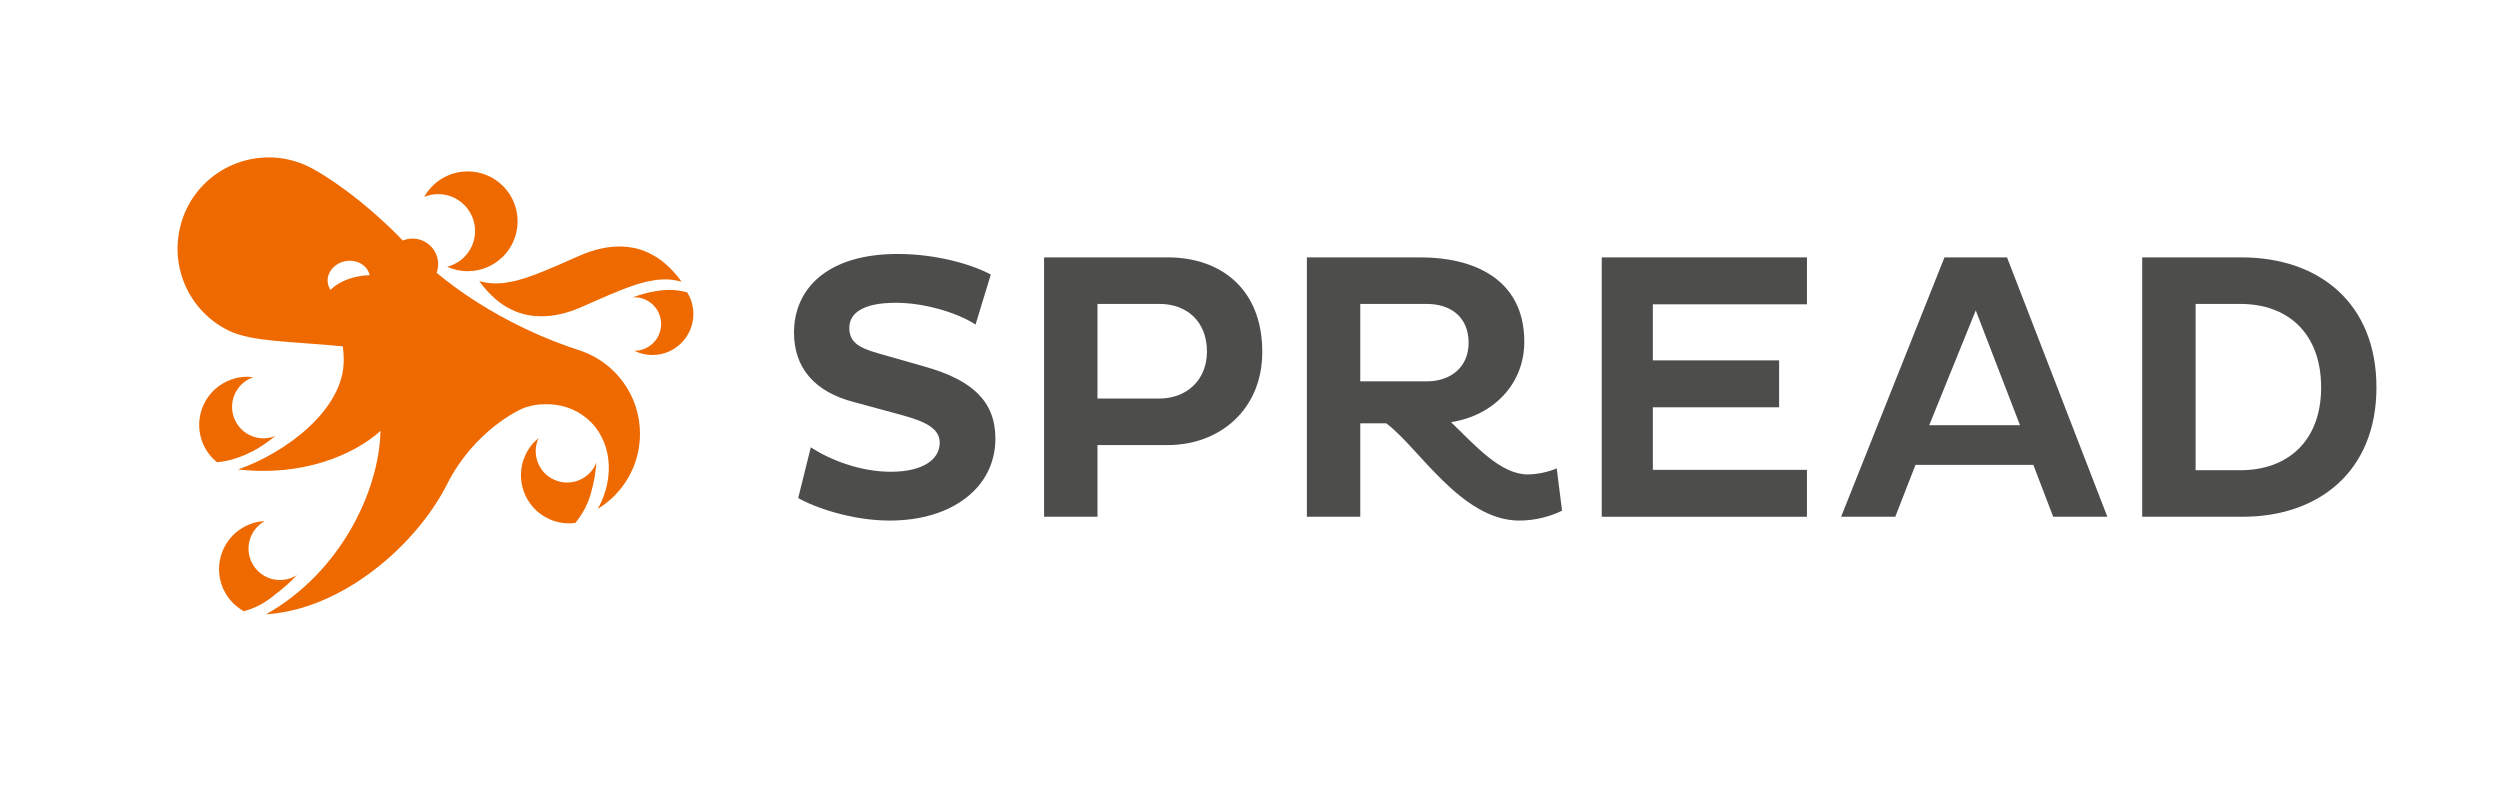
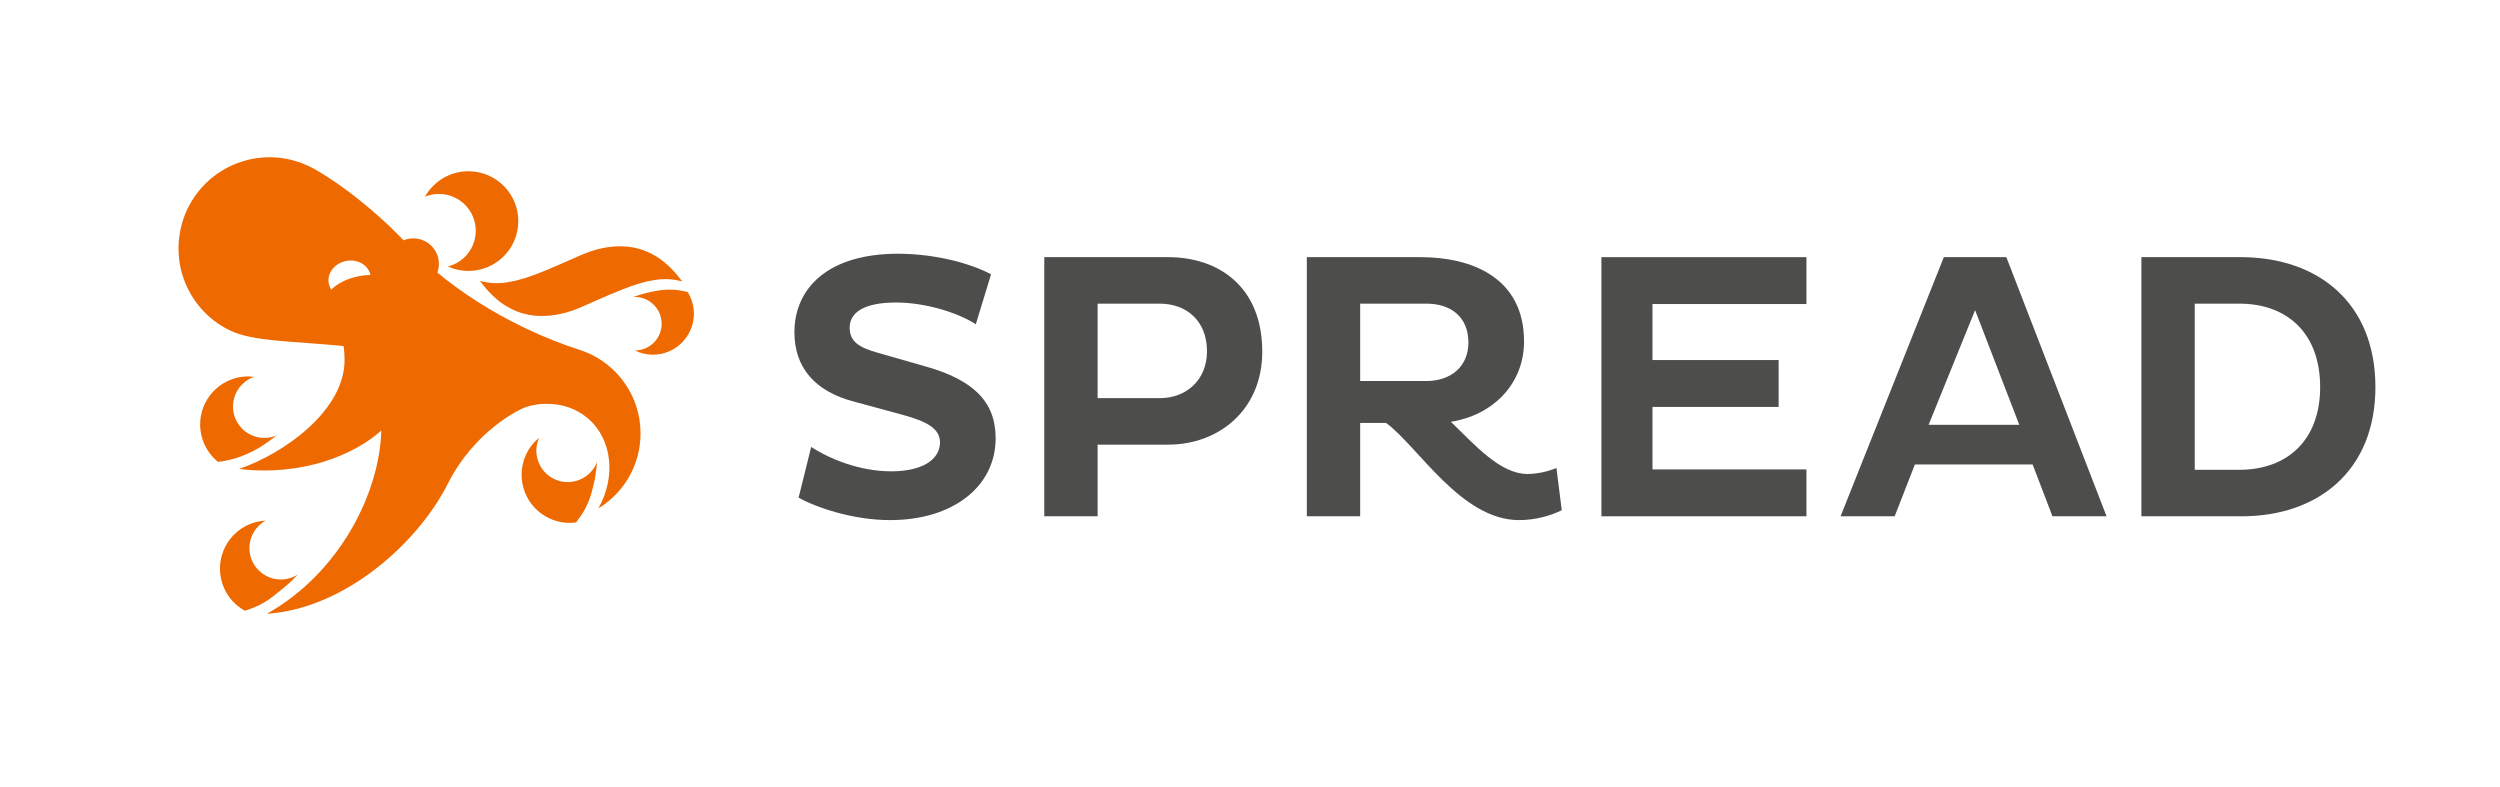
- <svg xmlns="http://www.w3.org/2000/svg" version="1.1" x="0" y="0" width="534.904" height="168.51" viewBox="0, 0, 534.904, 168.51">
+ <svg xmlns="http://www.w3.org/2000/svg" version="1.1" x="0" y="0" width="251" height="79" viewBox="0, 0, 534.904, 168.51">
  <g id="Layer_1">
    <path d="M182.617,86.002 C174.211,83.798 169.886,78.657 169.886,71.149 C169.886,61.927 176.823,54.337 192.085,54.337 C200.082,54.337 207.755,56.458 211.996,58.744 L208.733,69.435 C204.652,66.824 197.716,64.784 191.676,64.784 C184.656,64.784 181.718,66.986 181.718,70.169 C181.718,73.189 183.759,74.413 187.758,75.556 L198.041,78.494 C208.08,81.35 212.978,85.92 212.978,93.837 C212.978,104.283 203.754,111.383 190.371,111.383 C182.29,111.383 174.374,108.608 170.783,106.568 L173.478,95.714 C177.476,98.325 183.923,100.937 190.615,100.937 C197.308,100.937 201.061,98.407 201.061,94.735 C201.061,91.715 198.123,90.246 193.145,88.859 z" fill="#4D4D4C" />
    <path d="M234.818,65.028 L234.818,85.267 L248.12,85.267 C253.753,85.267 258.241,81.432 258.241,75.229 C258.241,68.619 253.753,65.028 248.12,65.028 z M223.393,55.071 L249.917,55.071 C260.772,55.071 270.076,61.436 270.076,75.31 C270.076,87.797 260.772,95.224 249.917,95.224 L234.818,95.224 L234.818,110.567 L223.393,110.567 z" fill="#4D4D4C" />
    <path d="M291.046,65.028 L291.046,81.595 L305.248,81.595 C310.47,81.595 314.224,78.494 314.224,73.352 C314.224,67.884 310.47,65.028 305.248,65.028 z M279.621,55.071 L304.023,55.071 C314.958,55.071 326.14,59.478 326.14,73.107 C326.14,82.329 319.367,88.94 310.47,90.327 C315.693,95.387 321.08,101.508 326.875,101.508 C328.751,101.508 331.281,101.018 333.076,100.203 L334.22,109.261 C331.934,110.405 328.671,111.383 325.079,111.383 C312.674,111.383 303.533,95.713 296.597,90.572 L291.046,90.572 L291.046,110.567 L279.621,110.567 z" fill="#4D4D4C" />
    <path d="M342.711,110.567 L342.711,55.071 L386.618,55.071 L386.618,65.11 L353.647,65.11 L353.647,77.106 L380.662,77.106 L380.662,87.145 L353.647,87.145 L353.647,100.529 L386.618,100.529 L386.618,110.567 z" fill="#4D4D4C" />
    <path d="M412.779,90.98 L432.201,90.98 L422.736,66.415 z M416.043,55.07 L429.427,55.07 L450.891,110.567 L439.303,110.567 L435.058,99.467 L409.841,99.467 L405.515,110.567 L393.926,110.567 z" fill="#4D4D4C" />
    <path d="M469.775,65.028 L469.775,100.61 L479.331,100.61 C489.532,100.61 496.632,94.326 496.632,82.9 C496.632,71.312 489.532,65.028 479.331,65.028 z M458.35,55.071 L479.82,55.071 C496.225,55.153 508.467,64.863 508.467,82.9 C508.467,100.774 496.225,110.567 479.82,110.567 L458.35,110.567 z" fill="#4D4D4C" />
    <path d="M100.077,36.675 C96.081,36.675 92.601,38.872 90.771,42.122 C91.692,41.746 92.697,41.535 93.753,41.535 C98.11,41.535 101.642,45.067 101.642,49.424 C101.642,53.119 99.099,56.212 95.669,57.069 C97.013,57.679 98.504,58.022 100.077,58.022 C105.972,58.022 110.75,53.244 110.75,47.349 C110.75,41.454 105.972,36.675 100.077,36.675" fill="#EE6900" />
    <path d="M145.836,60.209 C145.836,60.426 143.413,59.257 139.495,60.056 C135.578,60.636 130.165,63.185 124.187,65.789 C118.208,68.393 112.796,68.153 108.879,65.943 C104.961,63.951 102.538,59.99 102.538,60.209 C102.538,59.99 104.961,61.161 108.879,60.361 C112.796,59.781 118.208,57.233 124.187,54.628 C130.165,52.023 135.578,52.265 139.495,54.475 C143.413,56.466 145.836,60.427 145.836,60.209" fill="#EE6900" />
    <path d="M147.009,62.527 C146.54,62.501 144.013,61.545 140.154,62.333 C138.715,62.546 137.089,63.006 135.32,63.624 C135.455,63.615 135.587,63.598 135.724,63.598 C138.888,63.598 141.453,66.163 141.453,69.327 C141.453,72.491 138.888,75.056 135.724,75.056 C135.721,75.056 135.72,75.056 135.72,75.056 C136.884,75.628 138.191,75.96 139.578,75.96 C144.426,75.96 148.356,72.03 148.356,67.182 C148.356,65.47 147.858,63.877 147.009,62.527" fill="#EE6900" />
    <path d="M123.129,111.878 C123.384,111.389 125.631,109.153 126.663,104.647 C127.133,103.007 127.432,101.046 127.629,98.857 C127.574,99.005 127.529,99.154 127.462,99.3 C125.926,102.681 121.941,104.177 118.56,102.641 C115.18,101.105 113.684,97.119 115.22,93.739 C115.22,93.736 115.222,93.735 115.223,93.733 C114.044,94.701 113.056,95.937 112.383,97.419 C110.03,102.599 112.322,108.704 117.501,111.057 C119.331,111.888 121.274,112.129 123.129,111.878" fill="#EE6900" />
    <path d="M52.197,130.788 C52.694,130.547 55.514,130.085 59.024,127.077 C60.378,126.038 62.1,124.639 63.56,122.996 C63.428,123.083 63.302,123.176 63.162,123.254 C59.916,125.058 55.824,123.89 54.019,120.645 C52.215,117.399 53.383,113.306 56.628,111.502 C56.631,111.5 56.633,111.499 56.635,111.499 C55.111,111.576 53.582,111.982 52.159,112.773 C47.187,115.537 45.398,121.808 48.162,126.78 C49.138,128.536 50.557,129.886 52.197,130.788" fill="#EE6900" />
    <path d="M46.448,98.912 C47.292,98.806 50.242,98.55 54.13,96.512 C55.645,95.727 57.275,94.596 59.001,93.235 C58.855,93.297 58.715,93.367 58.564,93.418 C55.052,94.625 51.227,92.758 50.02,89.246 C48.813,85.734 50.681,81.91 54.193,80.703 C54.195,80.702 54.197,80.702 54.2,80.701 C52.686,80.509 51.11,80.641 49.57,81.17 C44.19,83.02 41.328,88.88 43.177,94.259 C43.831,96.16 44.991,97.737 46.448,98.912" fill="#EE6900" />
    <path d="M76.588,59.148 C74.085,59.643 71.98,60.727 70.714,62.022 C70.45,61.632 70.258,61.194 70.163,60.714 C69.733,58.537 71.388,56.376 73.858,55.889 C76.303,55.406 78.628,56.743 79.092,58.88 C78.289,58.894 77.448,58.979 76.588,59.148 M124.631,75.179 C120.515,73.877 116.302,72.224 112.088,70.202 C104.956,66.78 98.639,62.709 93.421,58.373 C93.628,57.796 93.747,57.177 93.747,56.528 C93.747,53.503 91.293,51.05 88.267,51.05 C87.524,51.05 86.815,51.2 86.17,51.468 C85.891,51.177 85.596,50.87 85.261,50.52 C83.42,48.59 78.828,44.296 74.046,40.774 C70.889,38.447 68.05,36.633 66.006,35.641 C56.311,30.935 44.636,34.979 39.93,44.674 C39.417,45.729 39.028,46.812 38.719,47.904 C38.443,48.877 38.247,49.857 38.128,50.842 C37.762,53.85 38.096,56.869 39.08,59.667 C40.727,64.349 44.145,68.41 48.962,70.749 C54.011,73.2 62.396,73.014 73.353,74.116 C73.471,75.093 73.549,76.081 73.549,77.088 C73.549,87.915 60.639,97.1 50.945,100.435 C64.557,102.04 75.656,97.391 81.414,92.2 C81.096,105.196 72.795,122.505 56.914,131.442 C73.608,130.369 89.277,116.251 95.629,103.649 C101.323,92.352 110.921,87.587 112.604,87.109 C113.883,86.706 115.245,86.488 116.657,86.488 C116.671,86.488 116.685,86.488 116.699,86.488 C119.951,86.431 123.095,87.425 125.61,89.557 C130.921,94.056 131.694,102.146 127.901,108.88 C133.317,105.581 136.934,99.622 136.934,92.817 C136.934,84.719 131.811,77.822 124.631,75.179" fill="#EE6900" />
  </g>
</svg>
